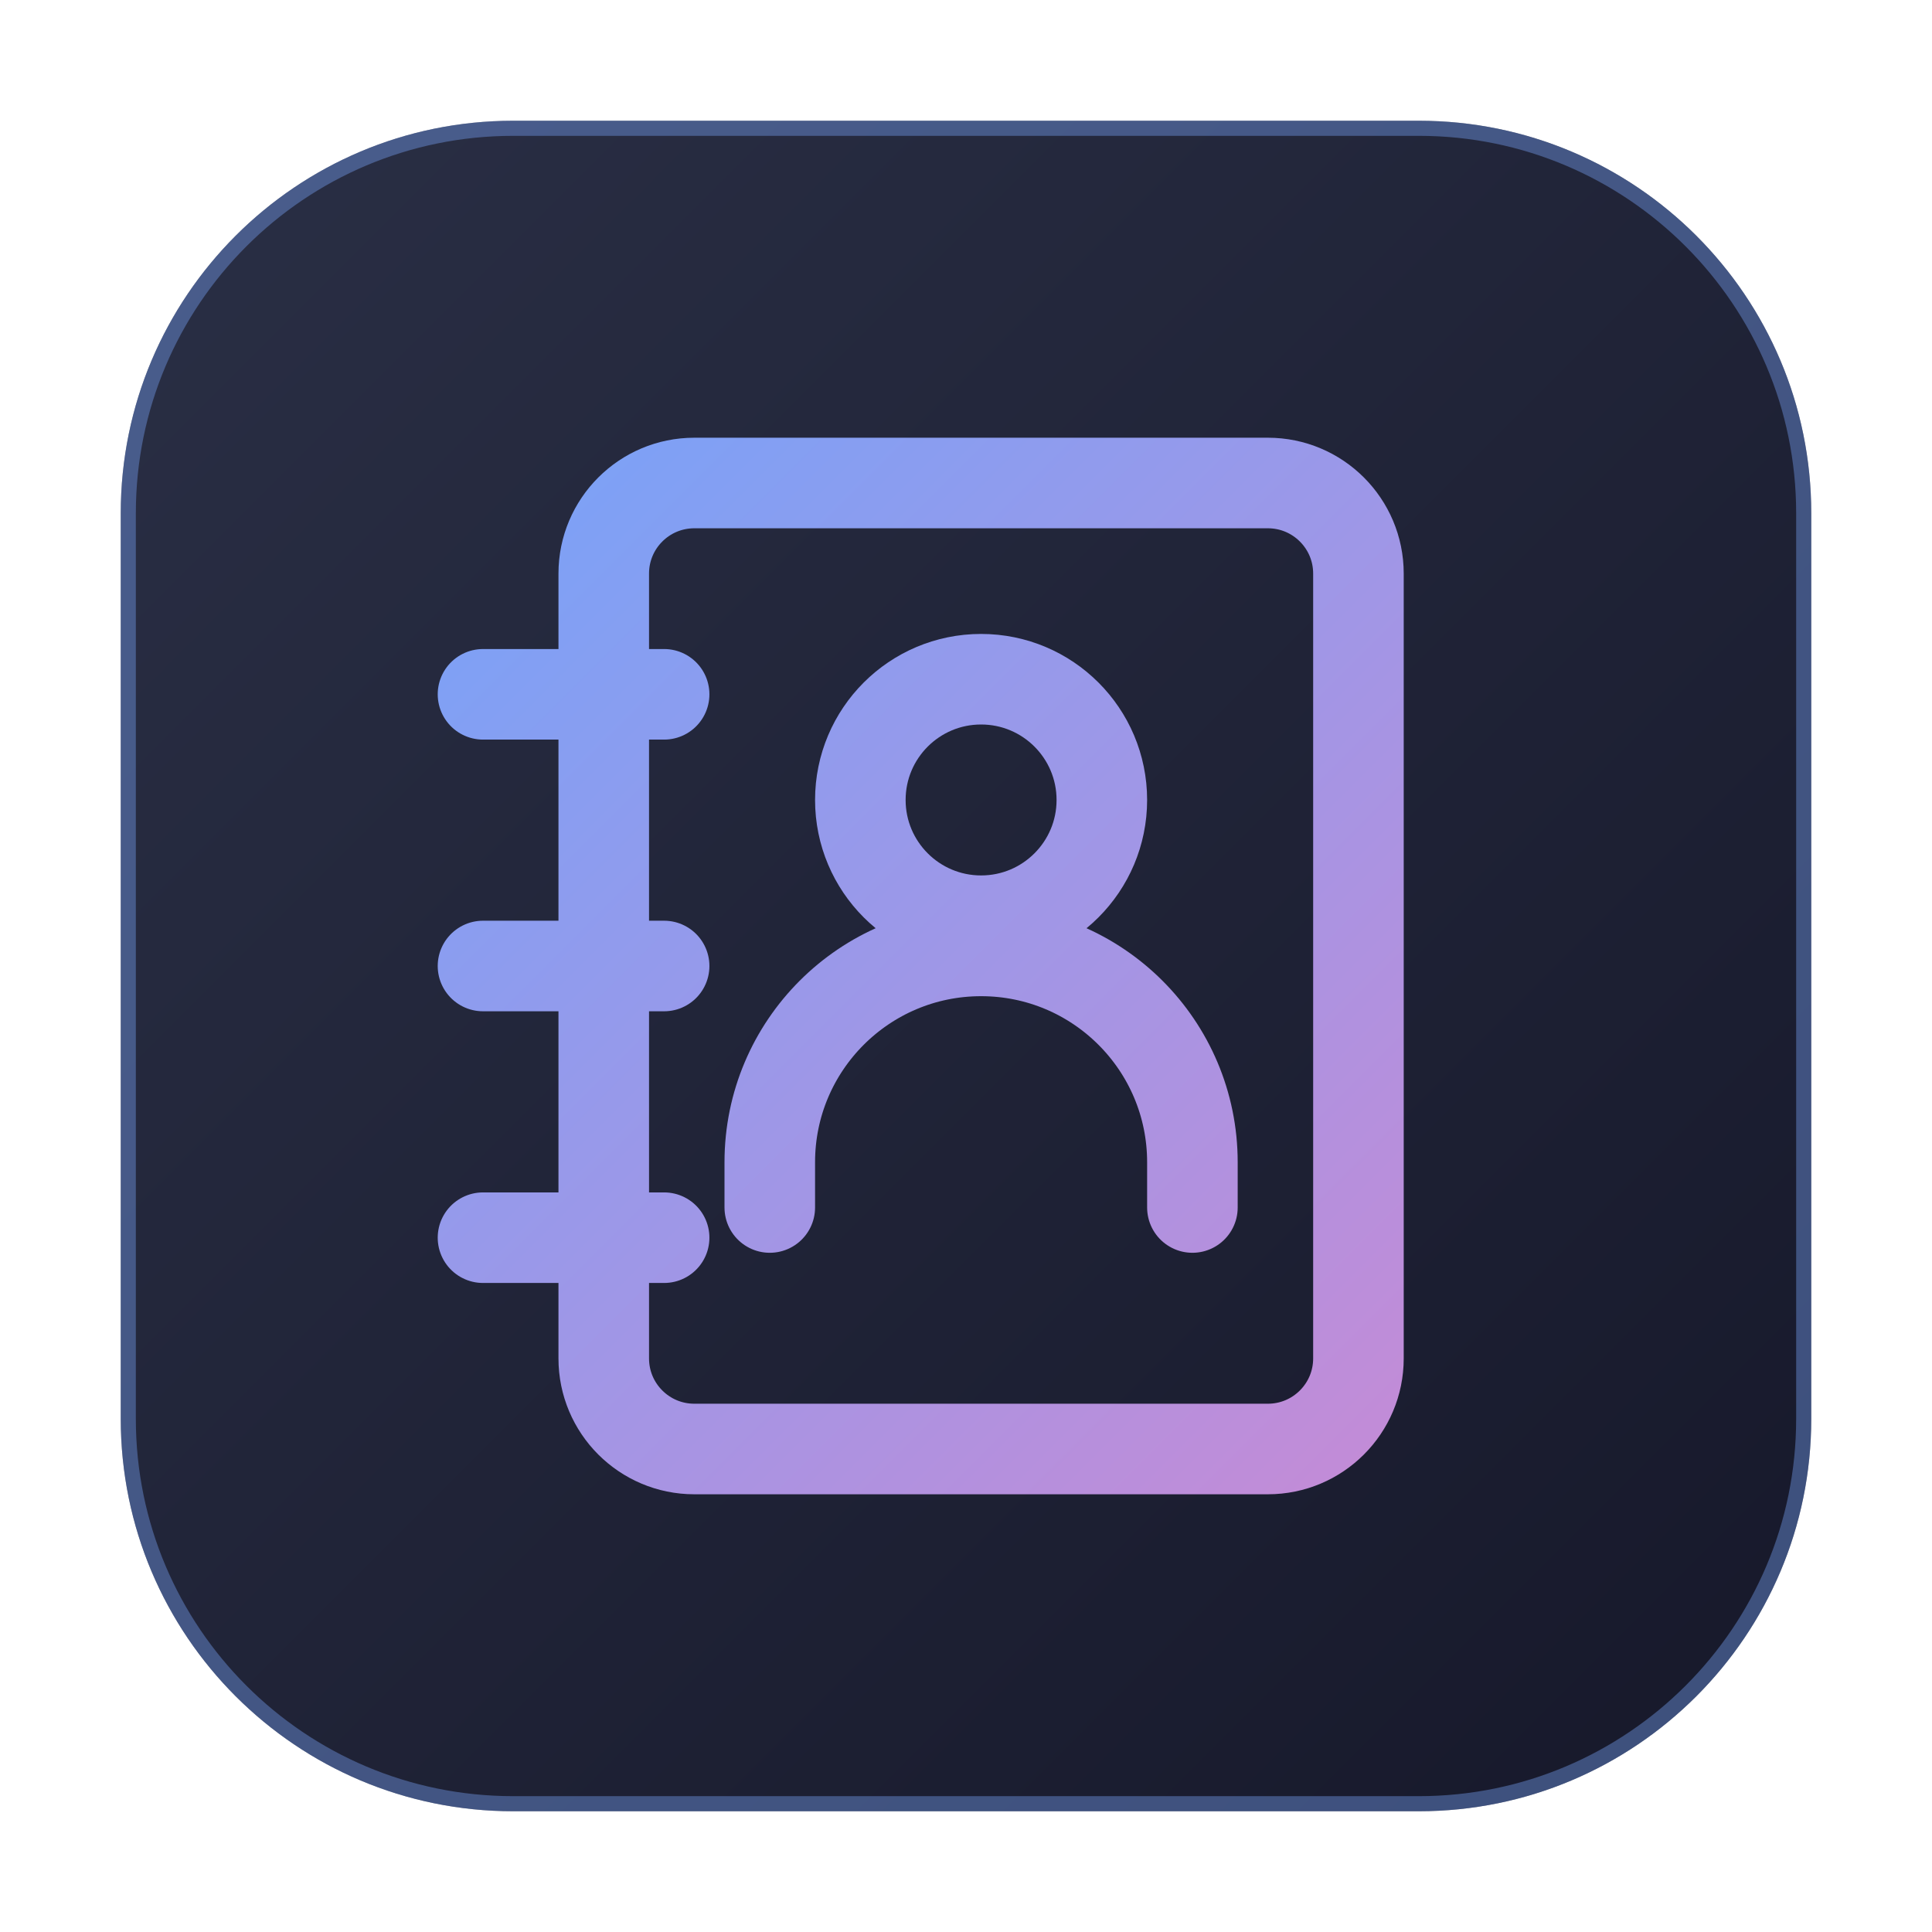
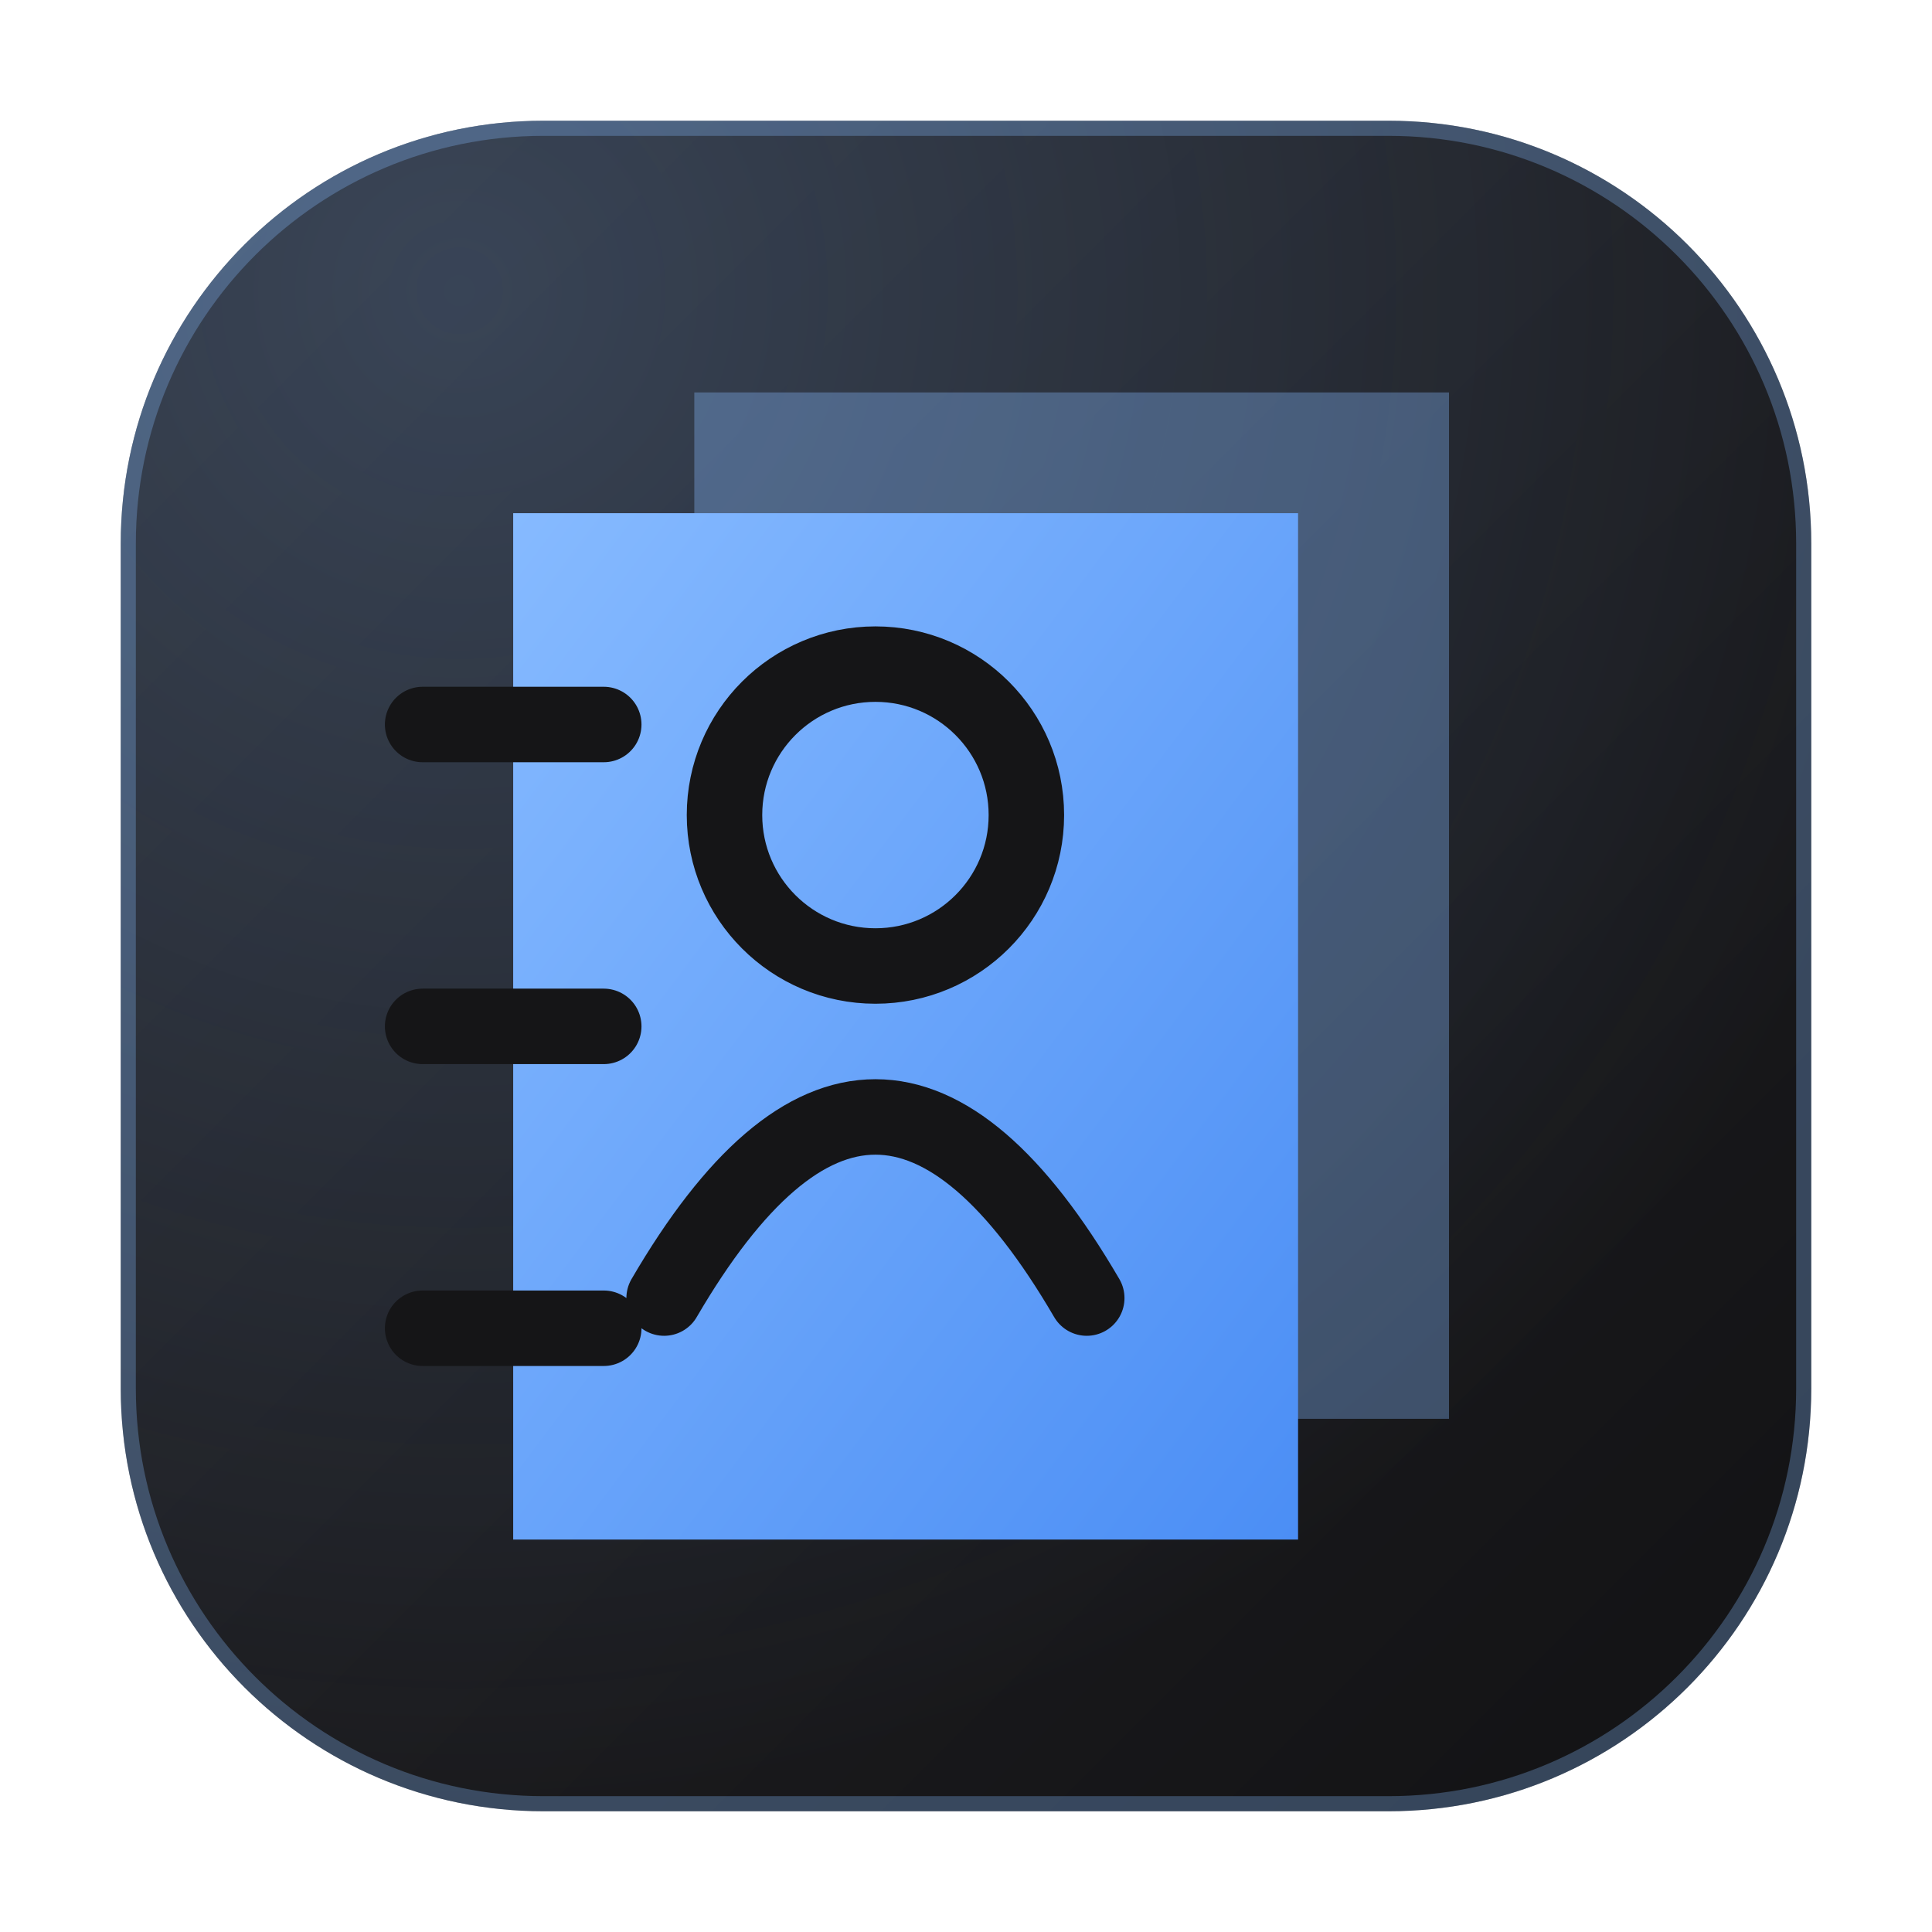
<svg xmlns="http://www.w3.org/2000/svg" width="128" height="128" viewBox="0 0 128 128">
  <defs>
-     <linearGradient id="tile" x1="8" y1="8" x2="120" y2="120" gradientUnits="userSpaceOnUse">
-       <stop offset="0" stop-color="#2a2f45" />
-       <stop offset="1" stop-color="#16182a" />
+     <linearGradient id="tile" x1="0" y1="0" x2="1" y2="1">
+       <stop stop-color="#26262a" />
+       <stop offset="1" stop-color="#121214" />
    </linearGradient>
-     <linearGradient id="ink" x1="32" y1="32" x2="96" y2="96" gradientUnits="userSpaceOnUse">
-       <stop offset="0" stop-color="#7aa2f7" />
-       <stop offset="1" stop-color="#c58bd6" />
+     <radialGradient id="glow" cx=".2" cy=".1" r=".9">
+       <stop stop-color="#86baff" stop-opacity=".22" />
+       <stop offset="1" stop-color="#86baff" stop-opacity="0" />
+     </radialGradient>
+     <linearGradient id="ink" x1="0" y1="0" x2="1" y2="1">
+       <stop stop-color="#86baff" />
+       <stop offset="1" stop-color="#4b8ef5" />
    </linearGradient>
  </defs>
-   <rect x="8" y="8" width="112" height="112" rx="26" fill="url(#tile)" />
-   <rect x="8.5" y="8.5" width="111" height="111" rx="25.5" fill="none" stroke="#7aa2f7" stroke-opacity="0.4" />
-   <g fill="none" stroke="url(#ink)" stroke-width="6" stroke-linecap="round" stroke-linejoin="round">
-     <rect x="40" y="32" width="50" height="64" rx="6" />
-     <path d="M32 46H44M32 64H44M32 82H44" />
-     <circle cx="65" cy="53" r="8" />
-     <path d="M51 80V77A14 14 0 0 1 79 77V80" />
-   </g>
+   <rect x="8" y="8" width="112" height="112" rx="28" fill="url(#tile)" />
+   <rect x="8" y="8" width="112" height="112" rx="28" fill="url(#glow)" />
+   <rect x="8.5" y="8.5" width="111" height="111" rx="27.5" fill="none" stroke="#86baff" stroke-opacity=".3" />
+   <path d="M46 26H96V94H46Z" fill="#86baff" fill-opacity=".35" />
+   <path d="M34 34H86V102H34Z" fill="url(#ink)" />
+   <path d="M58 64a10 10 0 1 0 0-20a10 10 0 1 0 0 20M44 86q14-24 28 0M28 48h12m-12 20h12m-12 20h12" fill="none" stroke="#151517" stroke-width="5" stroke-linecap="round" stroke-linejoin="round" />
</svg>
